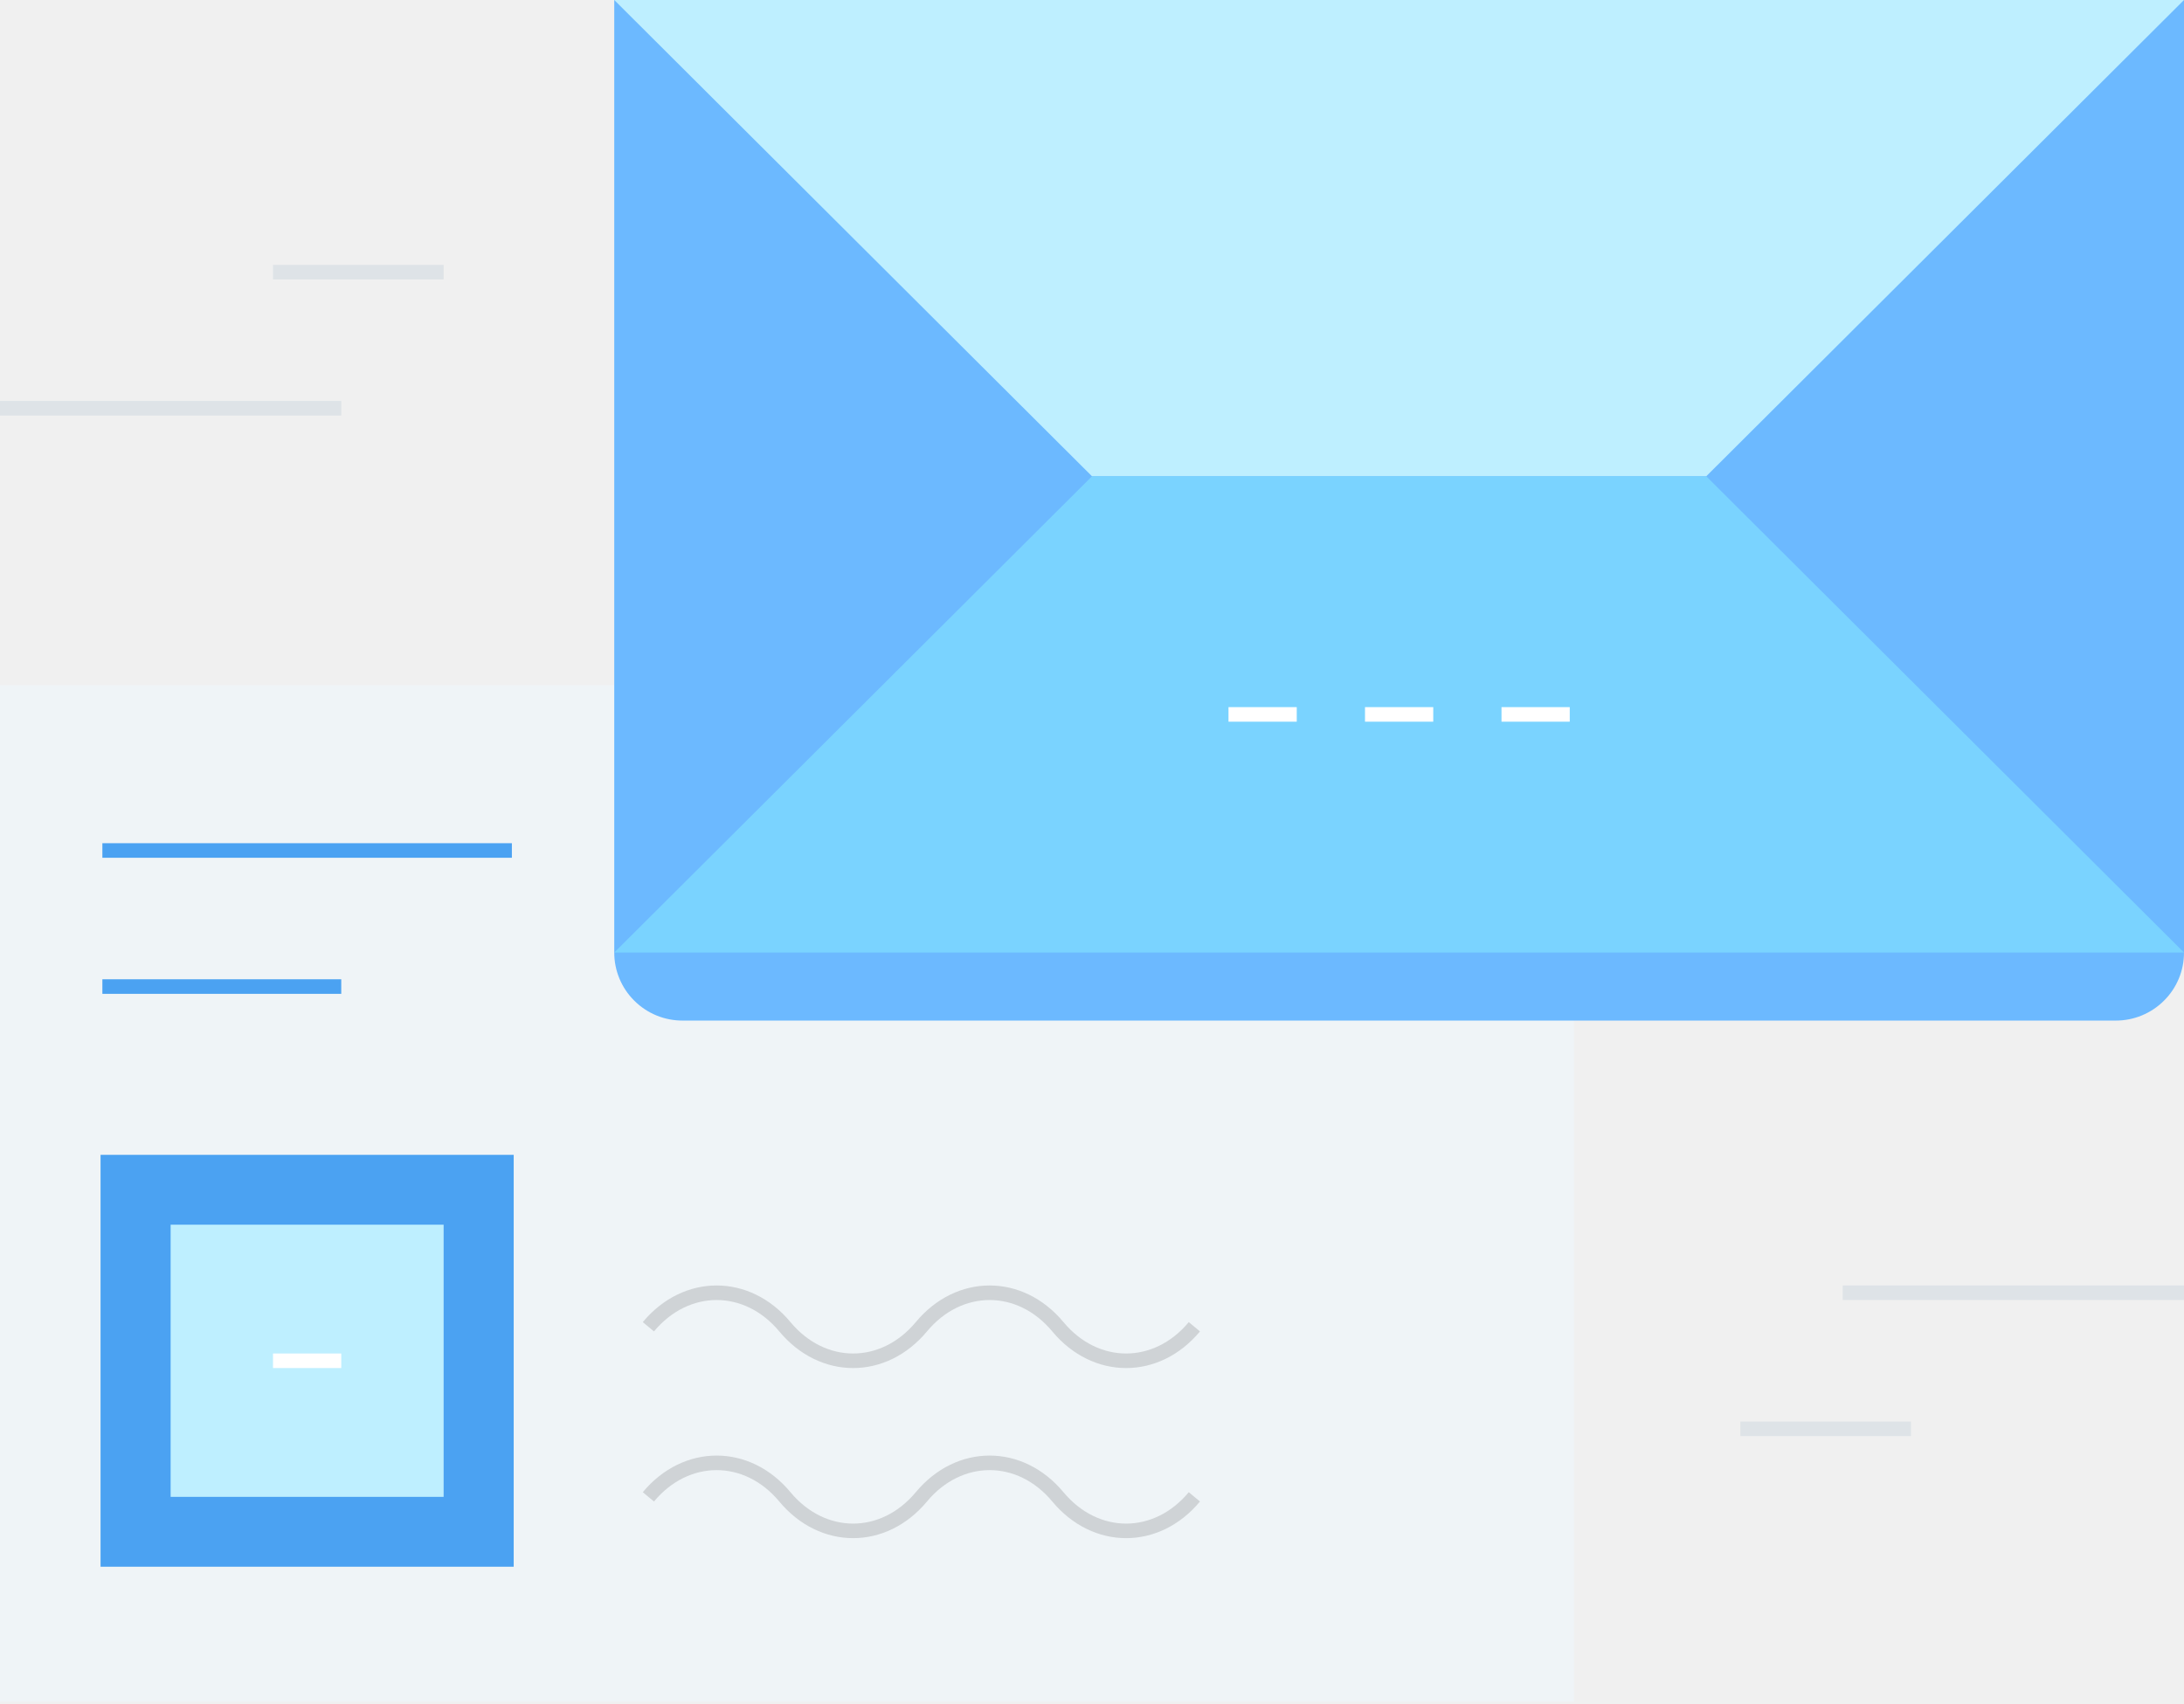
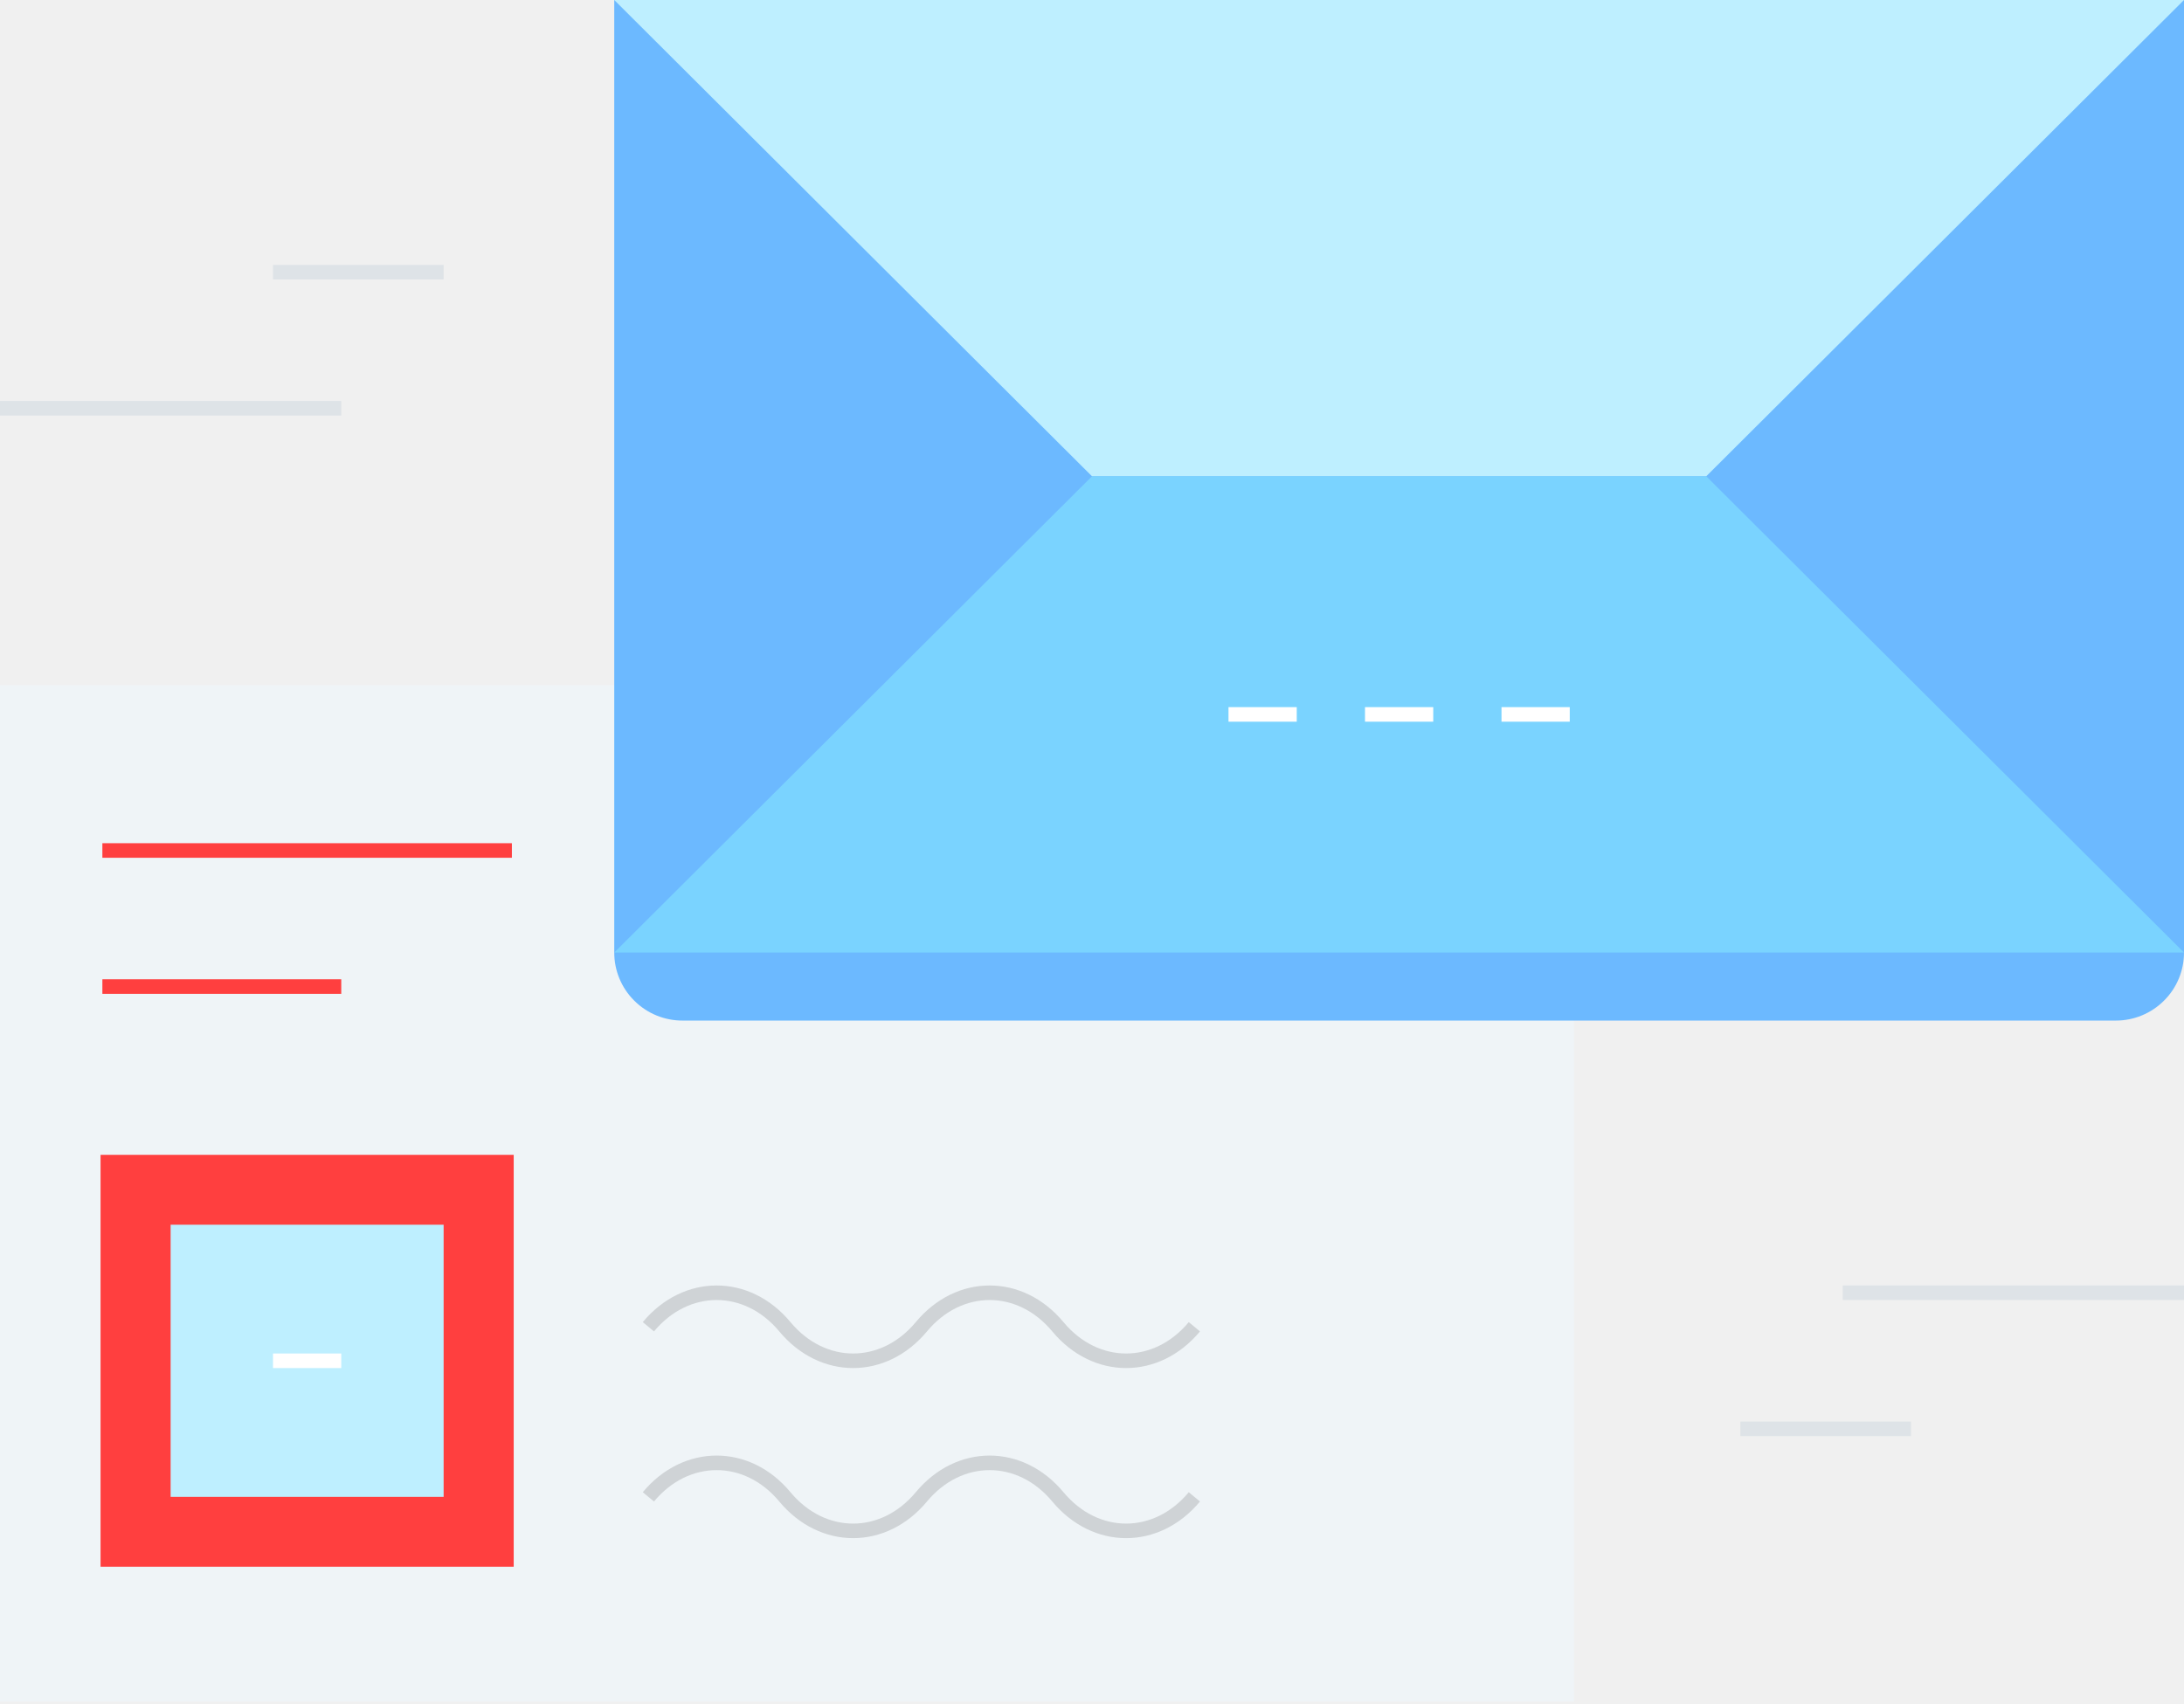
<svg xmlns="http://www.w3.org/2000/svg" width="300" height="234" viewBox="0 0 300 234">
  <g fill="none" fill-rule="evenodd">
    <path fill="#EFF4F7" d="M0 233.793h216.207V94.138H0z" />
-     <path stroke="#4BA2F2" stroke-width="2" d="M14.063 116.852h56.25-56.25zM14.063 135.548h32.812" />
+     <path stroke="#ff3f3f" stroke-width="2" d="M14.063 116.852h56.25-56.25zM14.063 135.548h32.812" />
    <path stroke="#CFD3D6" stroke-width="2" d="M89.063 205.66c5.18-6.231 13.57-6.231 18.75 0M126.563 205.66c5.18-6.231 13.57-6.231 18.75 0M126.563 205.66c-5.18 6.23-13.57 6.23-18.75 0M164.063 205.66c-5.18 6.23-13.57 6.23-18.75 0M89.063 182.29c5.18-6.231 13.57-6.231 18.75 0M126.563 182.29c5.18-6.231 13.57-6.231 18.75 0M126.563 182.29c-5.18 6.23-13.57 6.23-18.75 0M164.063 182.29c-5.18 6.23-13.57 6.23-18.75 0" />
-     <path fill="#4BA2F2" stroke="#4BA2F2" stroke-width=".5" d="M14.063 215.008h56.25v-56.09h-56.25z" />
+     <path fill="#ff3f3f" stroke="#ff3f3f" stroke-width=".5" d="M14.063 215.008h56.25v-56.09h-56.25z" />
    <path fill="#BEEFFF" d="M23.438 205.66h37.5v-37.393h-37.5z" />
    <path stroke="#FFF" stroke-width="2" d="M37.5 186.963h9.375" />
    <path fill="#6CB9FF" d="M300 130.874a9.297 9.297 0 0 1-2.747 6.61 9.351 9.351 0 0 1-6.628 2.738H93.75c-2.4 0-4.795-.911-6.628-2.739a9.297 9.297 0 0 1-2.747-6.609H300zM84.375 130.874H300V0H84.375z" />
    <path fill="#BEEFFF" d="M84.375 0L150 65.437h84.375L300 0z" />
    <path fill="#7AD3FF" d="M234.375 65.437H150l-65.625 65.437H300z" />
    <path stroke="#FFF" stroke-width="2" d="M168.75 98.156h9.375M187.5 98.156h9.375M206.25 98.156h9.375" />
    <path stroke="#DEE3E7" stroke-width="2" d="M262.5 196.311h-23.438M300 177.615h-46.875M37.5 37.393h23.438M0 56.089h46.875" />
  </g>
</svg>
